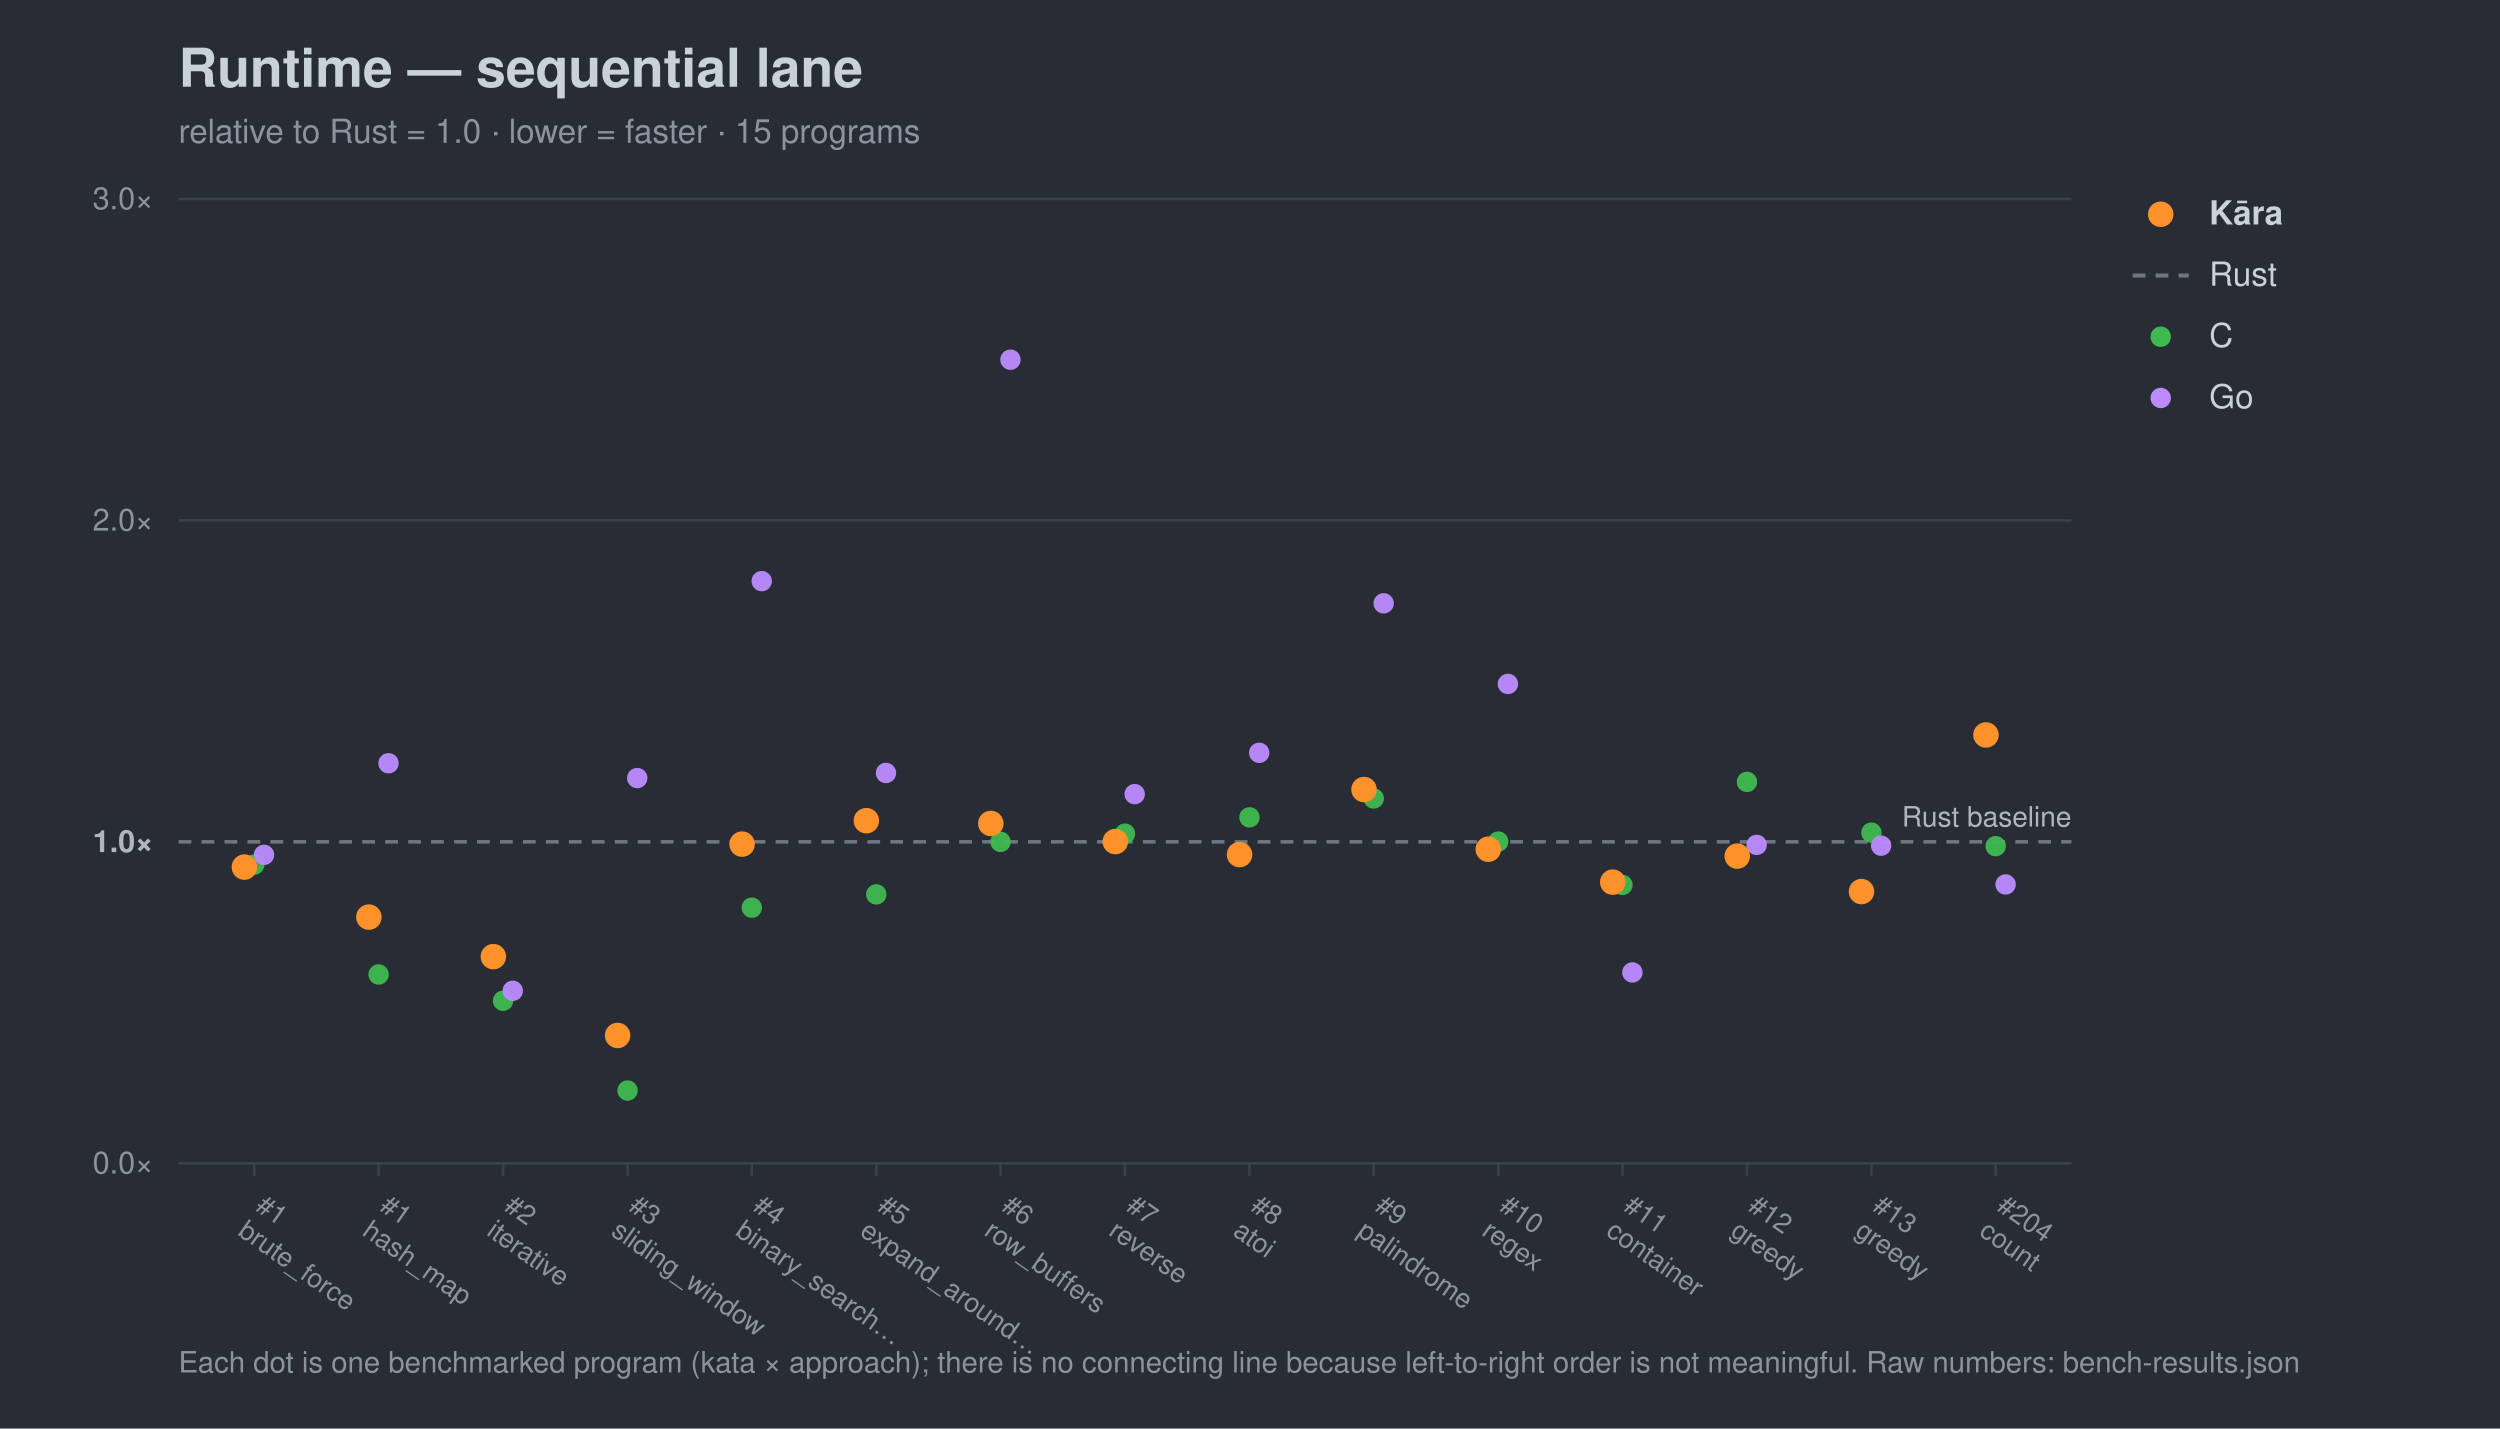
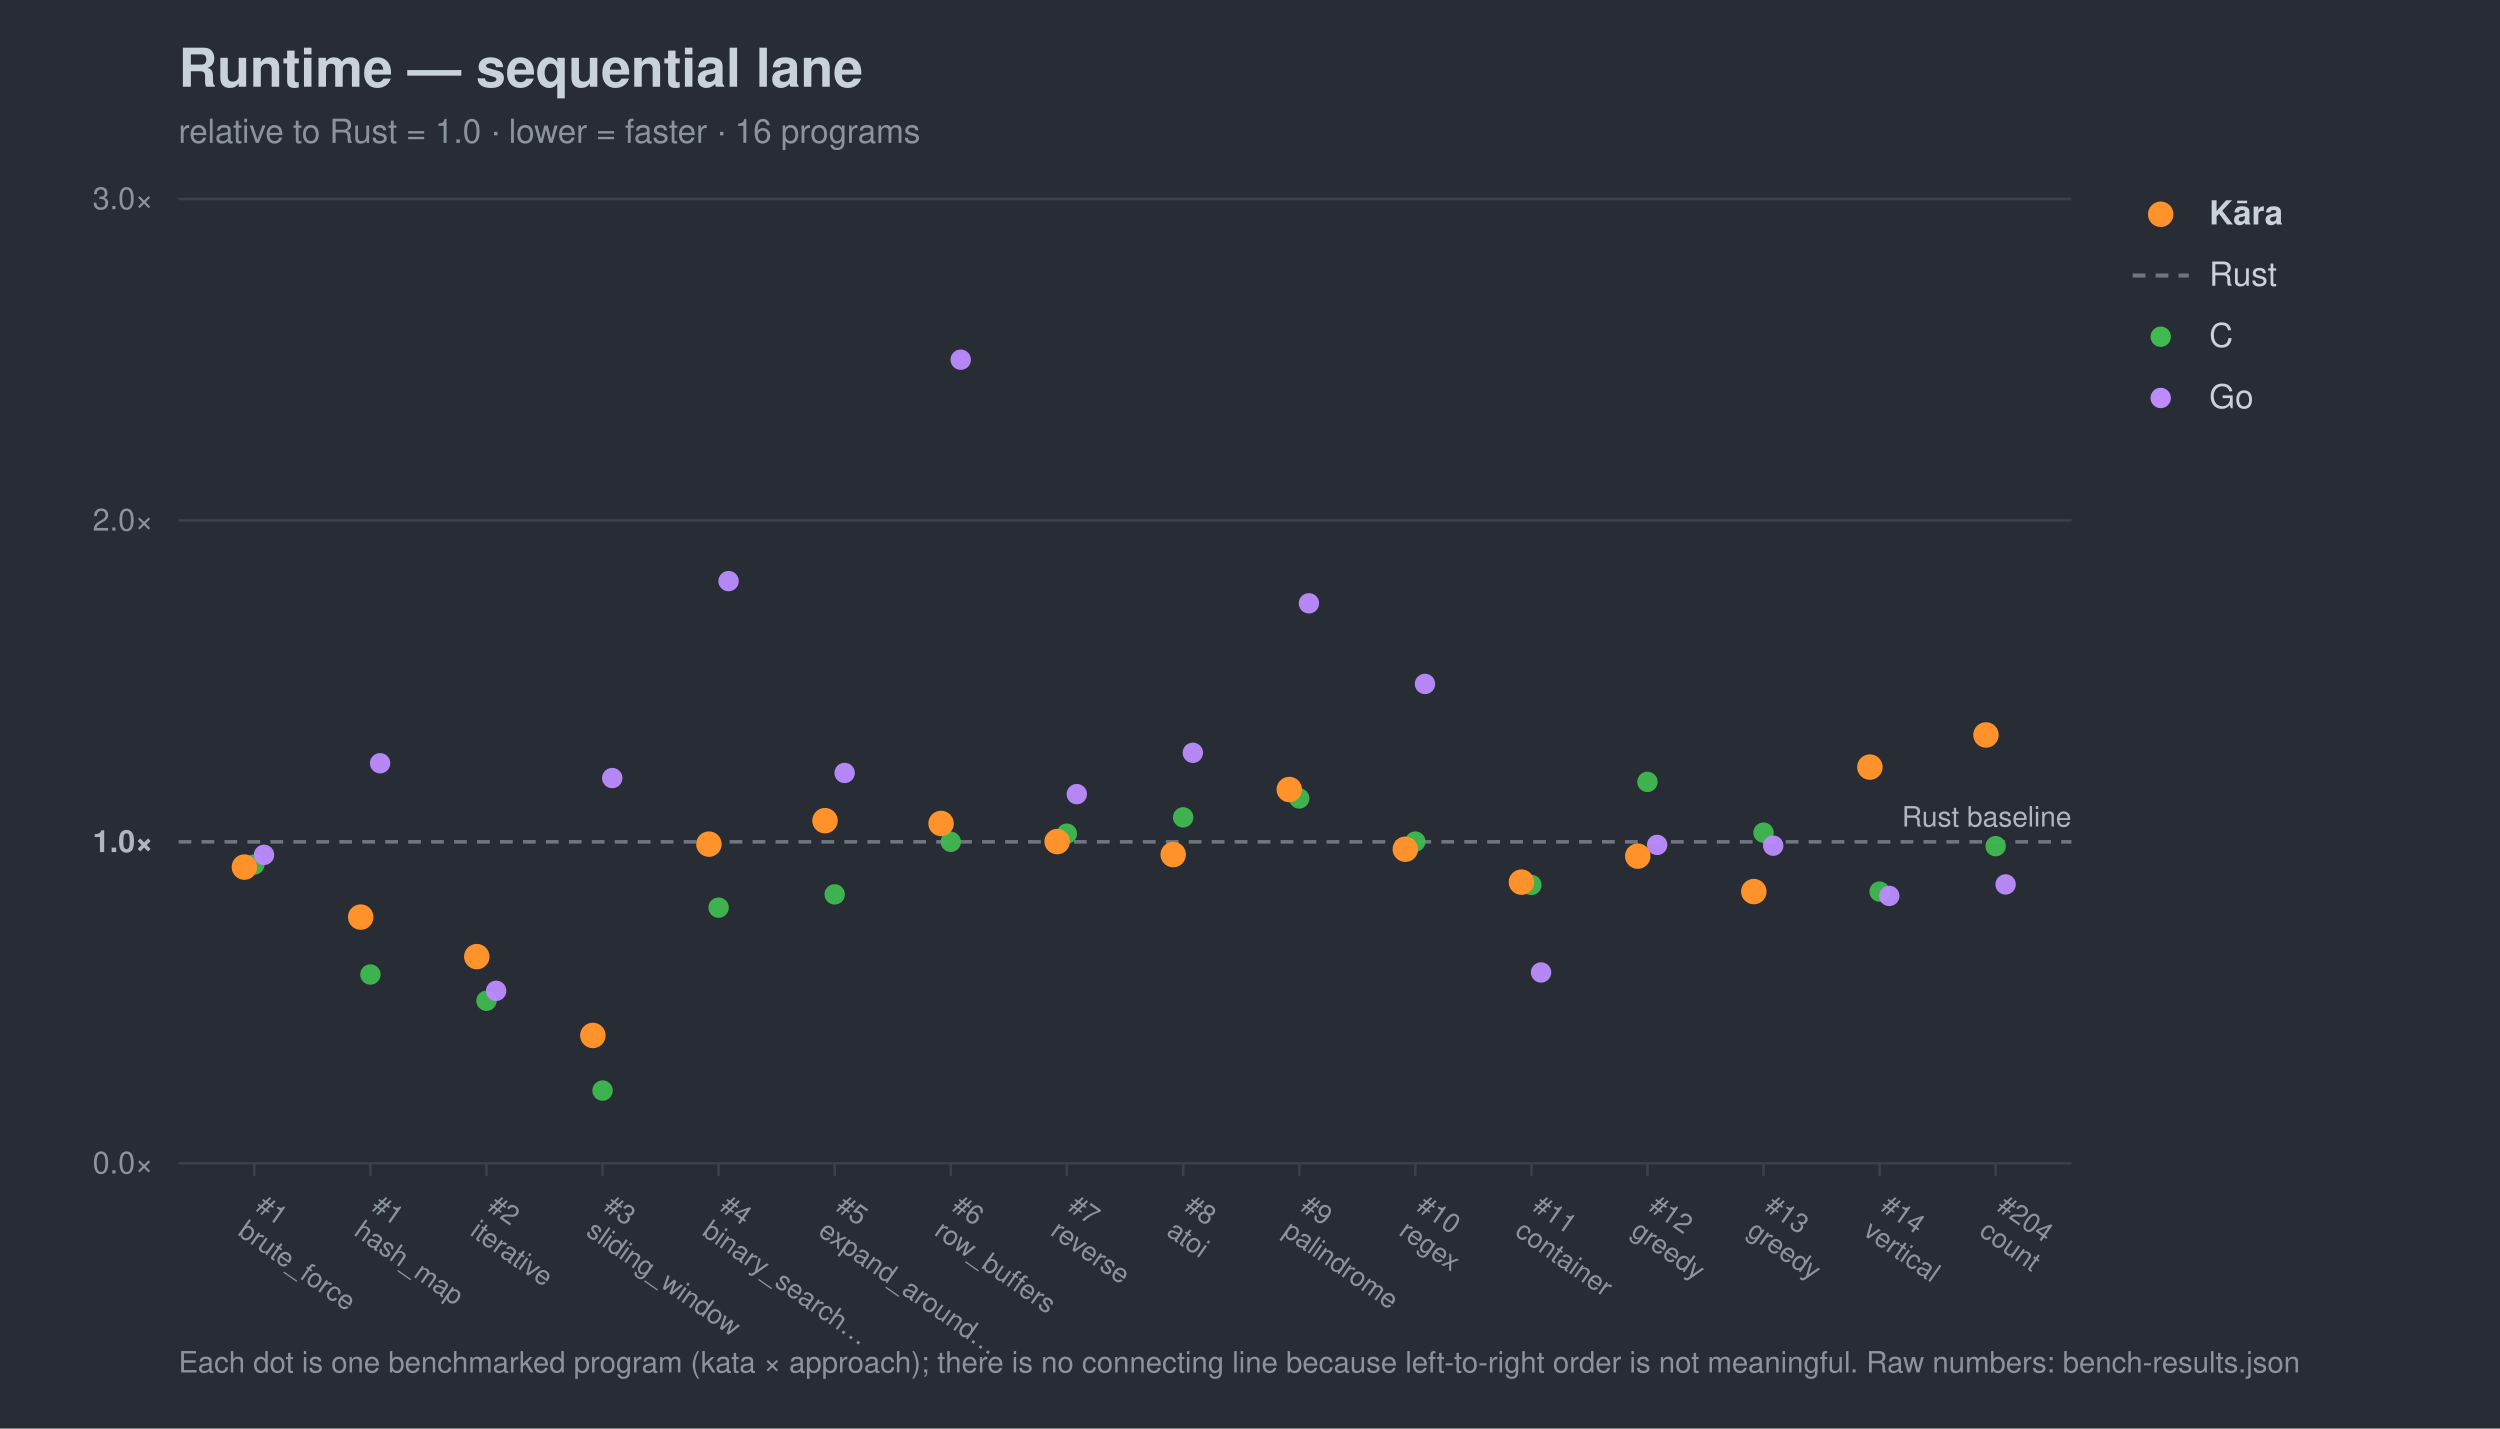
<svg xmlns="http://www.w3.org/2000/svg" width="980" height="560" viewBox="0 0 980 560" font-family="-apple-system,Segoe UI,Helvetica,Arial,sans-serif">
  <rect width="980" height="560" fill="#282c34" />
  <text x="70" y="34" font-size="21" font-weight="700" fill="#c9d1d9">Runtime — sequential lane</text>
-   <text x="70" y="56" font-size="13" fill="#8b949e">relative to Rust = 1.0 · lower = faster · 15 programs</text>
+   <text x="70" y="56" font-size="13" fill="#8b949e">relative to Rust = 1.0 · lower = faster · 16 programs</text>
  <line x1="70" y1="456.0" x2="812" y2="456.0" stroke="#3b414b" stroke-width="1" />
  <text x="60" y="460.0" font-size="12" text-anchor="end" fill="#8b949e">0.0×</text>
  <line x1="70" y1="330.0" x2="812" y2="330.0" stroke="#6e7681" stroke-width="1.4" stroke-dasharray="5 4" />
  <text x="60" y="334.0" font-size="12" text-anchor="end" fill="#aeb6c0" font-weight="700">1.0×</text>
  <line x1="70" y1="204.0" x2="812" y2="204.0" stroke="#3b414b" stroke-width="1" />
  <text x="60" y="208.0" font-size="12" text-anchor="end" fill="#8b949e">2.0×</text>
  <line x1="70" y1="78.0" x2="812" y2="78.0" stroke="#3b414b" stroke-width="1" />
  <text x="60" y="82.0" font-size="12" text-anchor="end" fill="#8b949e">3.0×</text>
  <text x="812" y="324.0" font-size="11" text-anchor="end" fill="#aeb6c0">Rust baseline</text>
  <line x1="99.7" y1="456" x2="99.7" y2="461" stroke="#3b414b" />
  <g transform="translate(99.7,474) rotate(35)">
    <text x="0" y="0" font-size="10.5" fill="#8b949e">#1</text>
    <text x="0" y="12" font-size="10.5" fill="#8b949e">brute_force</text>
  </g>
-   <line x1="148.4" y1="456" x2="148.4" y2="461" stroke="#3b414b" />
-   <g transform="translate(148.4,474) rotate(35)">
+   <line x1="145.2" y1="456" x2="145.2" y2="461" stroke="#3b414b" />
+   <g transform="translate(145.2,474) rotate(35)">
    <text x="0" y="0" font-size="10.5" fill="#8b949e">#1</text>
    <text x="0" y="12" font-size="10.5" fill="#8b949e">hash_map</text>
  </g>
-   <line x1="197.2" y1="456" x2="197.2" y2="461" stroke="#3b414b" />
-   <g transform="translate(197.2,474) rotate(35)">
+   <line x1="190.7" y1="456" x2="190.7" y2="461" stroke="#3b414b" />
+   <g transform="translate(190.7,474) rotate(35)">
    <text x="0" y="0" font-size="10.5" fill="#8b949e">#2</text>
    <text x="0" y="12" font-size="10.5" fill="#8b949e">iterative</text>
  </g>
-   <line x1="246.0" y1="456" x2="246.0" y2="461" stroke="#3b414b" />
-   <g transform="translate(246.0,474) rotate(35)">
+   <line x1="236.2" y1="456" x2="236.2" y2="461" stroke="#3b414b" />
+   <g transform="translate(236.2,474) rotate(35)">
    <text x="0" y="0" font-size="10.5" fill="#8b949e">#3</text>
    <text x="0" y="12" font-size="10.5" fill="#8b949e">sliding_window</text>
  </g>
-   <line x1="294.7" y1="456" x2="294.7" y2="461" stroke="#3b414b" />
-   <g transform="translate(294.7,474) rotate(35)">
+   <line x1="281.7" y1="456" x2="281.7" y2="461" stroke="#3b414b" />
+   <g transform="translate(281.7,474) rotate(35)">
    <text x="0" y="0" font-size="10.5" fill="#8b949e">#4</text>
    <text x="0" y="12" font-size="10.5" fill="#8b949e">binary_search…</text>
  </g>
-   <line x1="343.5" y1="456" x2="343.5" y2="461" stroke="#3b414b" />
-   <g transform="translate(343.5,474) rotate(35)">
+   <line x1="327.2" y1="456" x2="327.2" y2="461" stroke="#3b414b" />
+   <g transform="translate(327.2,474) rotate(35)">
    <text x="0" y="0" font-size="10.5" fill="#8b949e">#5</text>
    <text x="0" y="12" font-size="10.5" fill="#8b949e">expand_around…</text>
  </g>
-   <line x1="392.2" y1="456" x2="392.2" y2="461" stroke="#3b414b" />
-   <g transform="translate(392.2,474) rotate(35)">
+   <line x1="372.7" y1="456" x2="372.7" y2="461" stroke="#3b414b" />
+   <g transform="translate(372.7,474) rotate(35)">
    <text x="0" y="0" font-size="10.5" fill="#8b949e">#6</text>
    <text x="0" y="12" font-size="10.5" fill="#8b949e">row_buffers</text>
  </g>
-   <line x1="441.0" y1="456" x2="441.0" y2="461" stroke="#3b414b" />
-   <g transform="translate(441.0,474) rotate(35)">
+   <line x1="418.2" y1="456" x2="418.2" y2="461" stroke="#3b414b" />
+   <g transform="translate(418.2,474) rotate(35)">
    <text x="0" y="0" font-size="10.5" fill="#8b949e">#7</text>
    <text x="0" y="12" font-size="10.5" fill="#8b949e">reverse</text>
  </g>
-   <line x1="489.8" y1="456" x2="489.8" y2="461" stroke="#3b414b" />
-   <g transform="translate(489.8,474) rotate(35)">
+   <line x1="463.8" y1="456" x2="463.8" y2="461" stroke="#3b414b" />
+   <g transform="translate(463.8,474) rotate(35)">
    <text x="0" y="0" font-size="10.5" fill="#8b949e">#8</text>
    <text x="0" y="12" font-size="10.5" fill="#8b949e">atoi</text>
  </g>
-   <line x1="538.5" y1="456" x2="538.5" y2="461" stroke="#3b414b" />
-   <g transform="translate(538.5,474) rotate(35)">
+   <line x1="509.3" y1="456" x2="509.3" y2="461" stroke="#3b414b" />
+   <g transform="translate(509.3,474) rotate(35)">
    <text x="0" y="0" font-size="10.5" fill="#8b949e">#9</text>
    <text x="0" y="12" font-size="10.5" fill="#8b949e">palindrome</text>
  </g>
-   <line x1="587.3" y1="456" x2="587.3" y2="461" stroke="#3b414b" />
-   <g transform="translate(587.3,474) rotate(35)">
+   <line x1="554.8" y1="456" x2="554.8" y2="461" stroke="#3b414b" />
+   <g transform="translate(554.8,474) rotate(35)">
    <text x="0" y="0" font-size="10.5" fill="#8b949e">#10</text>
    <text x="0" y="12" font-size="10.5" fill="#8b949e">regex</text>
  </g>
-   <line x1="636.0" y1="456" x2="636.0" y2="461" stroke="#3b414b" />
-   <g transform="translate(636.0,474) rotate(35)">
+   <line x1="600.3" y1="456" x2="600.3" y2="461" stroke="#3b414b" />
+   <g transform="translate(600.3,474) rotate(35)">
    <text x="0" y="0" font-size="10.5" fill="#8b949e">#11</text>
    <text x="0" y="12" font-size="10.5" fill="#8b949e">container</text>
  </g>
-   <line x1="684.8" y1="456" x2="684.8" y2="461" stroke="#3b414b" />
-   <g transform="translate(684.8,474) rotate(35)">
+   <line x1="645.8" y1="456" x2="645.8" y2="461" stroke="#3b414b" />
+   <g transform="translate(645.8,474) rotate(35)">
    <text x="0" y="0" font-size="10.5" fill="#8b949e">#12</text>
    <text x="0" y="12" font-size="10.5" fill="#8b949e">greedy</text>
  </g>
-   <line x1="733.6" y1="456" x2="733.6" y2="461" stroke="#3b414b" />
-   <g transform="translate(733.6,474) rotate(35)">
+   <line x1="691.3" y1="456" x2="691.3" y2="461" stroke="#3b414b" />
+   <g transform="translate(691.3,474) rotate(35)">
    <text x="0" y="0" font-size="10.5" fill="#8b949e">#13</text>
    <text x="0" y="12" font-size="10.5" fill="#8b949e">greedy</text>
+   </g>
+   <line x1="736.8" y1="456" x2="736.8" y2="461" stroke="#3b414b" />
+   <g transform="translate(736.8,474) rotate(35)">
+     <text x="0" y="0" font-size="10.5" fill="#8b949e">#14</text>
+     <text x="0" y="12" font-size="10.5" fill="#8b949e">vertical</text>
  </g>
  <line x1="782.3" y1="456" x2="782.3" y2="461" stroke="#3b414b" />
  <g transform="translate(782.3,474) rotate(35)">
    <text x="0" y="0" font-size="10.5" fill="#8b949e">#204</text>
    <text x="0" y="12" font-size="10.5" fill="#8b949e">count</text>
  </g>
  <circle cx="99.7" cy="338.9" r="4.0" fill="#3fb950" opacity="0.95" />
-   <circle cx="148.4" cy="382.0" r="4.0" fill="#3fb950" opacity="0.95" />
-   <circle cx="197.2" cy="392.3" r="4.0" fill="#3fb950" opacity="0.95" />
-   <circle cx="246.0" cy="427.5" r="4.0" fill="#3fb950" opacity="0.95" />
-   <circle cx="294.7" cy="355.8" r="4.0" fill="#3fb950" opacity="0.95" />
-   <circle cx="343.5" cy="350.6" r="4.0" fill="#3fb950" opacity="0.95" />
-   <circle cx="392.2" cy="330.0" r="4.0" fill="#3fb950" opacity="0.95" />
-   <circle cx="441.0" cy="326.8" r="4.0" fill="#3fb950" opacity="0.95" />
-   <circle cx="489.8" cy="320.4" r="4.0" fill="#3fb950" opacity="0.95" />
-   <circle cx="538.5" cy="313.0" r="4.0" fill="#3fb950" opacity="0.95" />
-   <circle cx="587.3" cy="329.9" r="4.0" fill="#3fb950" opacity="0.95" />
-   <circle cx="636.0" cy="346.9" r="4.0" fill="#3fb950" opacity="0.95" />
-   <circle cx="684.8" cy="306.5" r="4.0" fill="#3fb950" opacity="0.95" />
-   <circle cx="733.6" cy="326.4" r="4.0" fill="#3fb950" opacity="0.95" />
+   <circle cx="145.2" cy="382.0" r="4.0" fill="#3fb950" opacity="0.95" />
+   <circle cx="190.7" cy="392.3" r="4.0" fill="#3fb950" opacity="0.95" />
+   <circle cx="236.2" cy="427.5" r="4.0" fill="#3fb950" opacity="0.95" />
+   <circle cx="281.7" cy="355.8" r="4.0" fill="#3fb950" opacity="0.95" />
+   <circle cx="327.2" cy="350.6" r="4.0" fill="#3fb950" opacity="0.95" />
+   <circle cx="372.7" cy="330.0" r="4.0" fill="#3fb950" opacity="0.95" />
+   <circle cx="418.2" cy="326.8" r="4.0" fill="#3fb950" opacity="0.95" />
+   <circle cx="463.8" cy="320.4" r="4.0" fill="#3fb950" opacity="0.95" />
+   <circle cx="509.3" cy="313.0" r="4.0" fill="#3fb950" opacity="0.95" />
+   <circle cx="554.8" cy="329.9" r="4.0" fill="#3fb950" opacity="0.95" />
+   <circle cx="600.3" cy="346.9" r="4.0" fill="#3fb950" opacity="0.95" />
+   <circle cx="645.8" cy="306.5" r="4.0" fill="#3fb950" opacity="0.95" />
+   <circle cx="691.3" cy="326.4" r="4.0" fill="#3fb950" opacity="0.95" />
+   <circle cx="736.8" cy="349.5" r="4.0" fill="#3fb950" opacity="0.95" />
  <circle cx="782.3" cy="331.7" r="4.0" fill="#3fb950" opacity="0.95" />
  <circle cx="103.5" cy="335.1" r="4.0" fill="#bc8cff" opacity="0.95" />
-   <circle cx="152.3" cy="299.2" r="4.0" fill="#bc8cff" opacity="0.95" />
-   <circle cx="201.0" cy="388.4" r="4.0" fill="#bc8cff" opacity="0.95" />
-   <circle cx="249.8" cy="305.0" r="4.0" fill="#bc8cff" opacity="0.95" />
-   <circle cx="298.6" cy="227.8" r="4.0" fill="#bc8cff" opacity="0.95" />
-   <circle cx="347.3" cy="303.0" r="4.0" fill="#bc8cff" opacity="0.95" />
-   <circle cx="396.1" cy="141.0" r="4.0" fill="#bc8cff" opacity="0.95" />
-   <circle cx="444.8" cy="311.3" r="4.0" fill="#bc8cff" opacity="0.95" />
-   <circle cx="493.6" cy="295.1" r="4.0" fill="#bc8cff" opacity="0.95" />
-   <circle cx="542.4" cy="236.5" r="4.0" fill="#bc8cff" opacity="0.95" />
-   <circle cx="591.1" cy="268.1" r="4.0" fill="#bc8cff" opacity="0.95" />
-   <circle cx="639.9" cy="381.2" r="4.0" fill="#bc8cff" opacity="0.95" />
-   <circle cx="688.6" cy="331.2" r="4.0" fill="#bc8cff" opacity="0.95" />
-   <circle cx="737.4" cy="331.5" r="4.0" fill="#bc8cff" opacity="0.95" />
+   <circle cx="149.0" cy="299.2" r="4.0" fill="#bc8cff" opacity="0.95" />
+   <circle cx="194.5" cy="388.4" r="4.0" fill="#bc8cff" opacity="0.95" />
+   <circle cx="240.0" cy="305.0" r="4.0" fill="#bc8cff" opacity="0.95" />
+   <circle cx="285.6" cy="227.8" r="4.0" fill="#bc8cff" opacity="0.95" />
+   <circle cx="331.1" cy="303.0" r="4.0" fill="#bc8cff" opacity="0.95" />
+   <circle cx="376.6" cy="141.0" r="4.0" fill="#bc8cff" opacity="0.95" />
+   <circle cx="422.1" cy="311.3" r="4.0" fill="#bc8cff" opacity="0.95" />
+   <circle cx="467.6" cy="295.1" r="4.0" fill="#bc8cff" opacity="0.95" />
+   <circle cx="513.1" cy="236.5" r="4.0" fill="#bc8cff" opacity="0.95" />
+   <circle cx="558.6" cy="268.1" r="4.0" fill="#bc8cff" opacity="0.95" />
+   <circle cx="604.1" cy="381.2" r="4.0" fill="#bc8cff" opacity="0.95" />
+   <circle cx="649.6" cy="331.2" r="4.0" fill="#bc8cff" opacity="0.95" />
+   <circle cx="695.1" cy="331.5" r="4.0" fill="#bc8cff" opacity="0.95" />
+   <circle cx="740.6" cy="351.2" r="4.0" fill="#bc8cff" opacity="0.95" />
  <circle cx="786.2" cy="346.7" r="4.0" fill="#bc8cff" opacity="0.95" />
  <circle cx="95.8" cy="339.9" r="5.0" fill="#ff922b" opacity="1.0" />
-   <circle cx="144.6" cy="359.5" r="5.0" fill="#ff922b" opacity="1.0" />
-   <circle cx="193.4" cy="375.0" r="5.0" fill="#ff922b" opacity="1.0" />
-   <circle cx="242.1" cy="405.9" r="5.0" fill="#ff922b" opacity="1.0" />
-   <circle cx="290.9" cy="330.9" r="5.0" fill="#ff922b" opacity="1.0" />
-   <circle cx="339.6" cy="321.7" r="5.0" fill="#ff922b" opacity="1.0" />
-   <circle cx="388.4" cy="322.8" r="5.0" fill="#ff922b" opacity="1.0" />
-   <circle cx="437.2" cy="329.9" r="5.0" fill="#ff922b" opacity="1.0" />
-   <circle cx="485.9" cy="335.0" r="5.0" fill="#ff922b" opacity="1.0" />
-   <circle cx="534.7" cy="309.5" r="5.0" fill="#ff922b" opacity="1.0" />
-   <circle cx="583.4" cy="332.9" r="5.0" fill="#ff922b" opacity="1.0" />
-   <circle cx="632.2" cy="345.8" r="5.0" fill="#ff922b" opacity="1.0" />
-   <circle cx="681.0" cy="335.6" r="5.0" fill="#ff922b" opacity="1.0" />
-   <circle cx="729.7" cy="349.5" r="5.0" fill="#ff922b" opacity="1.0" />
+   <circle cx="141.4" cy="359.5" r="5.0" fill="#ff922b" opacity="1.0" />
+   <circle cx="186.9" cy="375.0" r="5.0" fill="#ff922b" opacity="1.0" />
+   <circle cx="232.4" cy="405.9" r="5.0" fill="#ff922b" opacity="1.0" />
+   <circle cx="277.9" cy="330.9" r="5.0" fill="#ff922b" opacity="1.0" />
+   <circle cx="323.4" cy="321.7" r="5.0" fill="#ff922b" opacity="1.0" />
+   <circle cx="368.9" cy="322.8" r="5.0" fill="#ff922b" opacity="1.0" />
+   <circle cx="414.4" cy="329.9" r="5.0" fill="#ff922b" opacity="1.0" />
+   <circle cx="459.9" cy="335.0" r="5.0" fill="#ff922b" opacity="1.0" />
+   <circle cx="505.4" cy="309.5" r="5.0" fill="#ff922b" opacity="1.0" />
+   <circle cx="550.9" cy="332.9" r="5.0" fill="#ff922b" opacity="1.0" />
+   <circle cx="596.4" cy="345.8" r="5.0" fill="#ff922b" opacity="1.0" />
+   <circle cx="642.0" cy="335.6" r="5.0" fill="#ff922b" opacity="1.0" />
+   <circle cx="687.5" cy="349.5" r="5.0" fill="#ff922b" opacity="1.0" />
+   <circle cx="733.0" cy="300.7" r="5.0" fill="#ff922b" opacity="1.0" />
  <circle cx="778.5" cy="288.1" r="5.0" fill="#ff922b" opacity="1.0" />
  <circle cx="847" cy="84" r="5" fill="#ff922b" />
  <text x="866" y="88" font-size="13" fill="#c9d1d9" font-weight="700">Kāra</text>
  <line x1="836" y1="108" x2="858" y2="108" stroke="#6e7681" stroke-width="1.6" stroke-dasharray="5 4" />
  <text x="866" y="112" font-size="13" fill="#c9d1d9" font-weight="400">Rust</text>
  <circle cx="847" cy="132" r="4" fill="#3fb950" />
  <text x="866" y="136" font-size="13" fill="#c9d1d9" font-weight="400">C</text>
  <circle cx="847" cy="156" r="4" fill="#bc8cff" />
  <text x="866" y="160" font-size="13" fill="#c9d1d9" font-weight="400">Go</text>
  <text x="70" y="538" font-size="11.5" fill="#8b949e">Each dot is one benchmarked program (kata × approach); there is no connecting line because left-to-right order is not meaningful. Raw numbers: bench-results.json</text>
</svg>
